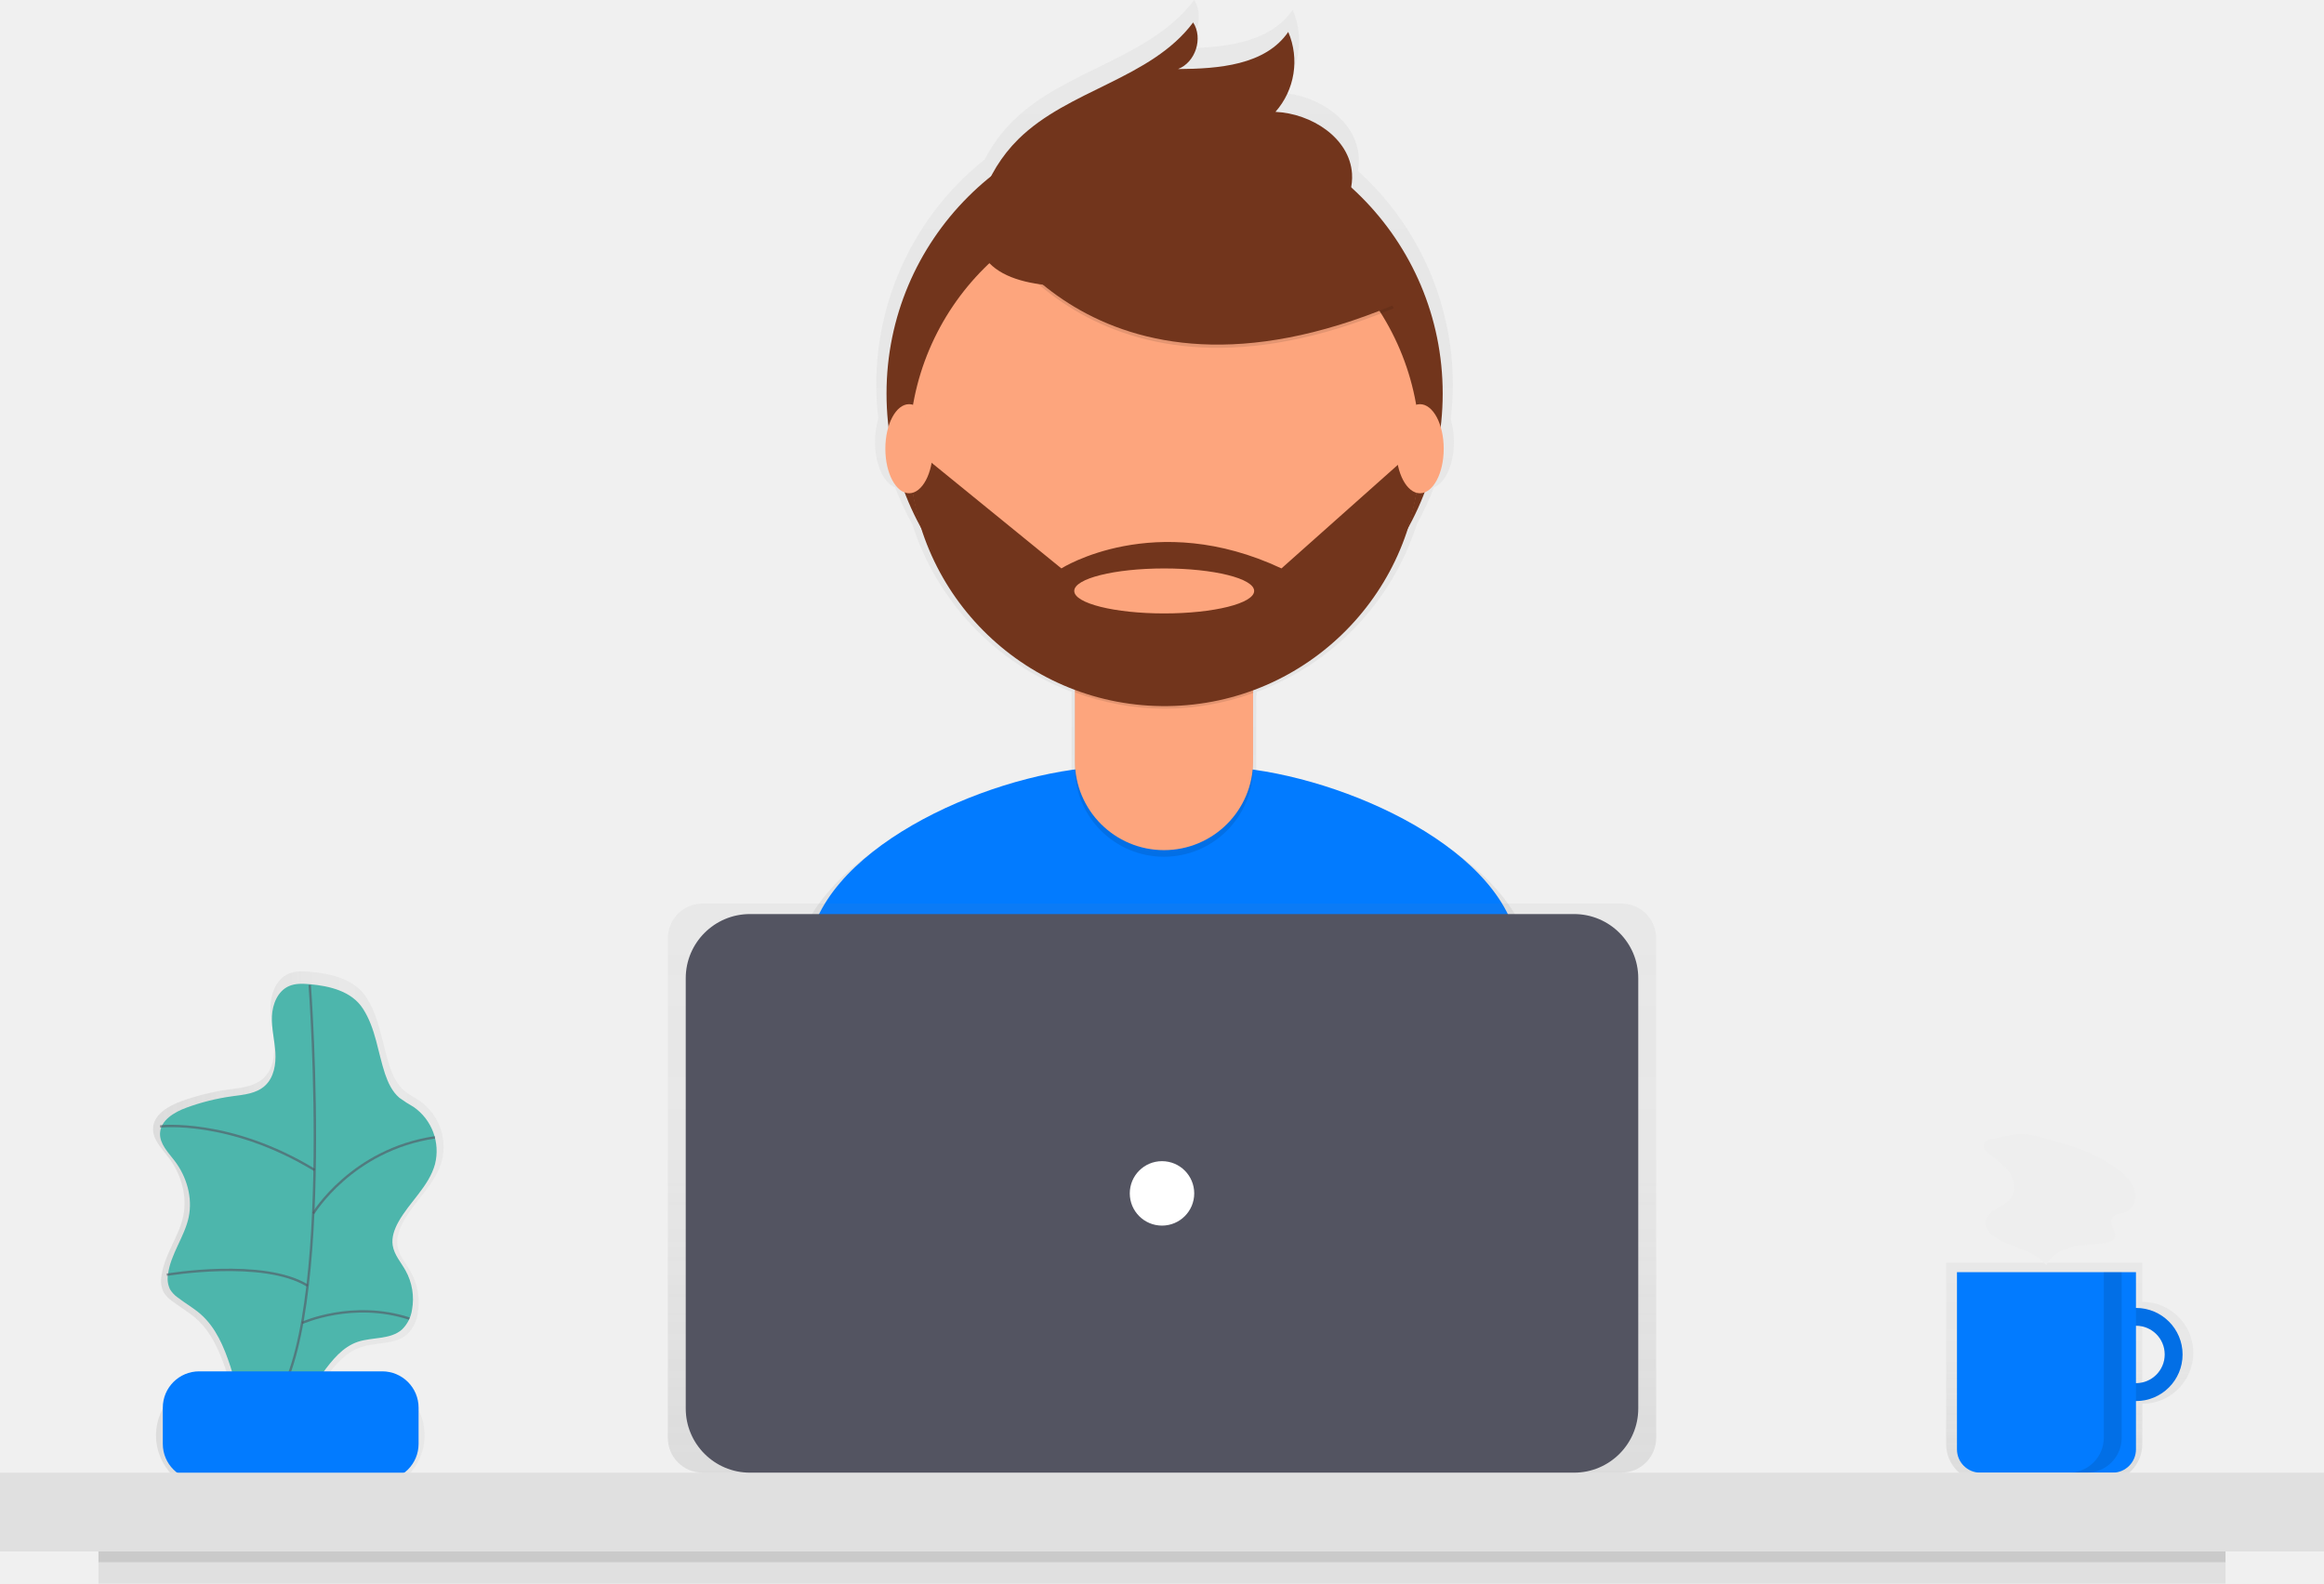
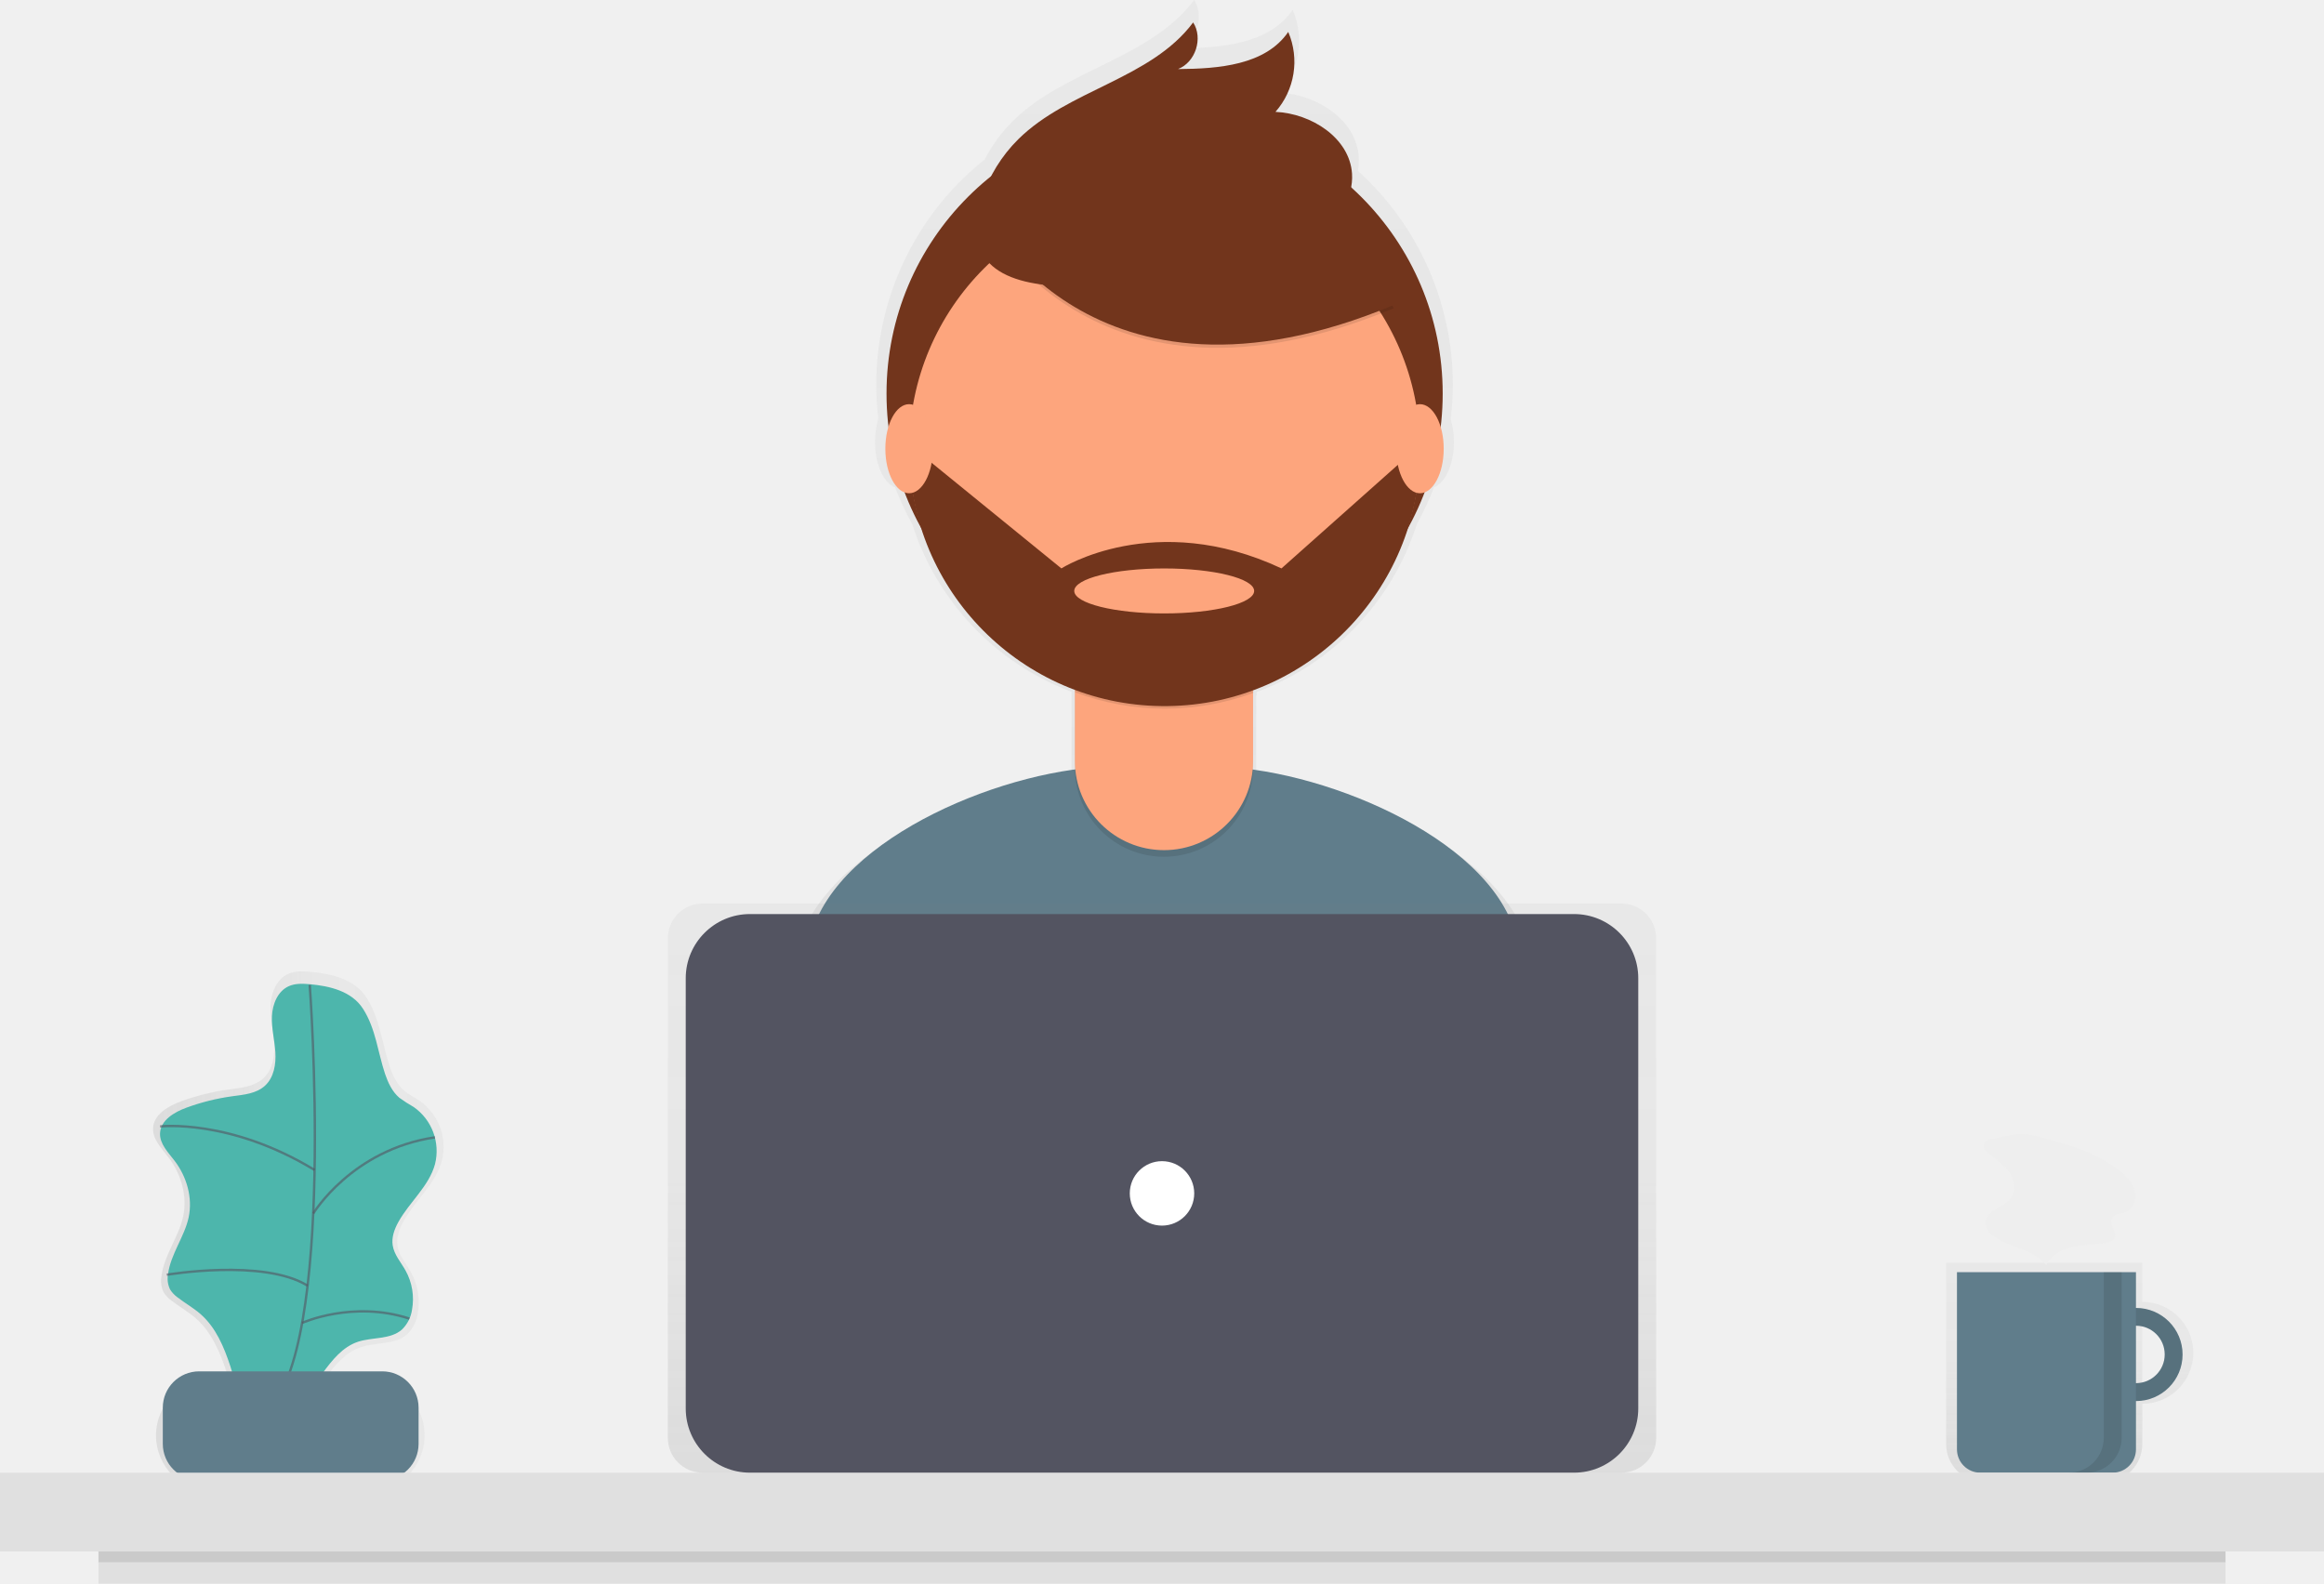
<svg xmlns="http://www.w3.org/2000/svg" xmlns:xlink="http://www.w3.org/1999/xlink" id="780c6f38-12e9-4526-8343-95ef18389740" data-name="Layer 1" width="971.44" height="662" viewBox="0 0 971.44 662">
  <defs>
    <linearGradient id="e33f255a-5f0d-48f0-b4f6-4629f34a01b8" x1="178.28" y1="633.99" x2="299.74" y2="633.99" gradientUnits="userSpaceOnUse">
      <stop offset="0" stop-color="gray" stop-opacity="0.25" />
      <stop offset="0.54" stop-color="gray" stop-opacity="0.12" />
      <stop offset="1" stop-color="gray" stop-opacity="0.1" />
    </linearGradient>
    <linearGradient id="3dfe494e-3d34-4aa1-8861-9aac963443b7" x1="979.45" y1="738.59" x2="979.45" y2="646.78" xlink:href="#e33f255a-5f0d-48f0-b4f6-4629f34a01b8" />
    <linearGradient id="47059453-8610-4293-a227-11546ac98e4d" x1="600.65" y1="650.11" x2="600.65" y2="119" xlink:href="#e33f255a-5f0d-48f0-b4f6-4629f34a01b8" />
    <linearGradient id="c720a710-d9a1-4694-b415-864894a8ed00" x1="485.72" y1="615.6" x2="485.72" y2="377.7" xlink:href="#e33f255a-5f0d-48f0-b4f6-4629f34a01b8" />
  </defs>
  <g opacity="0.7">
    <path d="M299,604.11a23.58,23.58,0,0,0-9.35-25c-2.06-1.39-4.36-2.45-6.26-4.05-3.17-2.67-5-6.6-6.28-10.53-3.14-9.42-4.13-20-9.63-28.51-5-7.75-14.76-10-23.41-10.79-3.15-.28-6.46-.43-9.34.88-4.82,2.18-7.12,7.87-7.34,13.16s1.16,10.5,1.5,15.78-.6,11.09-4.49,14.67-9.47,4-14.64,4.72a96.94,96.94,0,0,0-19.84,4.93c-5.39,2-11.4,5.51-11.65,11.23-.21,4.68,3.57,8.42,6.41,12.15,5.31,7,8,16.16,6.16,24.73s-8,16.21-9.07,25.05a10.88,10.88,0,0,0,.89,6.62A12.11,12.11,0,0,0,186,662.7c3.33,2.57,7,4.64,10.2,7.43,6.57,5.82,10.13,14.27,12.87,22.61.26.8.5,1.62.75,2.42h-6.46A24,24,0,0,0,179.49,719h0a24,24,0,0,0,23.89,23.89h64.5A24,24,0,0,0,291.77,719h0a24,24,0,0,0-23.89-23.89H250.2c4.18-5.6,8.55-10.86,15-13s14.26-.89,19.32-5.39a15.15,15.15,0,0,0,4.39-8.69,25.87,25.87,0,0,0-2.83-17.18c-2-3.63-5-6.92-5.65-11-.55-3.51.72-7.07,2.44-10.19C287.75,620.79,296.38,613.9,299,604.11Z" transform="translate(-114.28 -119)" fill="url(#e33f255a-5f0d-48f0-b4f6-4629f34a01b8)" />
  </g>
  <path d="M243.84,530.42c-3-.27-6.15-.41-8.89.84-4.59,2.08-6.78,7.5-7,12.53s1.11,10,1.43,15-.57,10.56-4.28,14-9,3.81-13.94,4.49A92.32,92.32,0,0,0,192.27,582c-5.13,1.87-10.85,5.24-11.09,10.7-.2,4.46,3.4,8,6.11,11.57,5.06,6.64,7.58,15.39,5.86,23.55s-7.58,15.44-8.64,23.86a10.36,10.36,0,0,0,.85,6.3,11.53,11.53,0,0,0,3.19,3.38c3.17,2.45,6.71,4.42,9.71,7.08,6.26,5.54,9.64,13.59,12.26,21.53a174.35,174.35,0,0,1,6,23.87c5.39-3.47,12.36-3.42,18.11-6.24,12.25-6,16.37-23.4,29.3-27.73,6.12-2,13.58-.85,18.4-5.13a14.42,14.42,0,0,0,4.18-8.27,24.64,24.64,0,0,0-2.7-16.36c-1.93-3.46-4.77-6.59-5.38-10.51-.53-3.35.69-6.73,2.32-9.7,4.65-8.45,12.87-15,15.38-24.33a22.46,22.46,0,0,0-8.9-23.81,66.35,66.35,0,0,1-6-3.86c-3-2.54-4.73-6.29-6-10-3-9-3.93-19-9.17-27.15C261.36,533.31,252.08,531.16,243.84,530.42Z" transform="translate(-114.28 -119)" fill="#4db6ac" />
  <path d="M243.75,530.73s11.37,152.41-18.2,178.57" transform="translate(-114.28 -119)" fill="none" stroke="#535461" stroke-miterlimit="10" opacity="0.6" />
-   <rect x="68.05" y="573.24" width="106.92" height="45.5" rx="15.2" ry="15.2" fill="#027bff" />
+   <rect x="68.05" y="573.24" width="106.92" height="45.5" rx="15.2" ry="15.2" fill="#607d8b" />
  <path d="M181.2,589.87s29.08-3.39,64.59,18.21" transform="translate(-114.28 -119)" fill="none" stroke="#535461" stroke-miterlimit="10" opacity="0.6" />
  <path d="M245.22,626.27s16.16-26.73,50.86-31.84" transform="translate(-114.28 -119)" fill="none" stroke="#535461" stroke-miterlimit="10" opacity="0.6" />
  <path d="M184,651.86s40.31-6.83,58.83,4.55" transform="translate(-114.28 -119)" fill="none" stroke="#535461" stroke-miterlimit="10" opacity="0.6" />
  <path d="M240.57,672s21.1-9.57,44.84-1.8" transform="translate(-114.28 -119)" fill="none" stroke="#535461" stroke-miterlimit="10" opacity="0.6" />
  <g opacity="0.7">
    <path d="M1009.77,663.18V646.78h-82v75.82a16,16,0,0,0,16,16h50a16,16,0,0,0,16-16V705.8a21.31,21.31,0,1,0,0-42.62Zm0,34.43V671.38a13.12,13.12,0,1,1,0,26.23Z" transform="translate(-114.28 -119)" fill="url(#3dfe494e-3d34-4aa1-8861-9aac963443b7)" />
  </g>
-   <path d="M1007.14,665.74a19.46,19.46,0,1,0,19.46,19.46A19.46,19.46,0,0,0,1007.14,665.74Zm0,31.43a12,12,0,1,1,12-12A12,12,0,0,1,1007.14,697.18Z" transform="translate(-114.28 -119)" fill="#027bff" />
+   <path d="M1007.14,665.74a19.46,19.46,0,1,0,19.46,19.46A19.46,19.46,0,0,0,1007.14,665.74Zm0,31.43a12,12,0,1,1,12-12A12,12,0,0,1,1007.14,697.18Z" transform="translate(-114.28 -119)" fill="#607d8b" />
  <path d="M1007.14,665.74a19.46,19.46,0,1,0,19.46,19.46A19.46,19.46,0,0,0,1007.14,665.74Zm0,31.43a12,12,0,1,1,12-12A12,12,0,0,1,1007.14,697.18Z" transform="translate(-114.28 -119)" opacity="0.1" />
-   <path d="M818,531.78h74.84a0,0,0,0,1,0,0v74.07a9.75,9.75,0,0,1-9.75,9.75H827.77a9.75,9.75,0,0,1-9.75-9.75V531.78A0,0,0,0,1,818,531.78Z" fill="#027bff" />
+   <path d="M818,531.78h74.84a0,0,0,0,1,0,0v74.07a9.75,9.75,0,0,1-9.75,9.75H827.77a9.75,9.75,0,0,1-9.75-9.75V531.78A0,0,0,0,1,818,531.78Z" fill="#607d8b" />
  <rect y="615.6" width="971.44" height="32.93" fill="#e0e0e0" />
  <g opacity="0.7">
    <path d="M753.25,514.26c-10.41-37.79-69.44-65.39-113.85-71.51,0-.28,0-.56,0-.84V409.57l.14,0V408.3a110.94,110.94,0,0,0,67-70.23,119.88,119.88,0,0,0,7.15-15.42c4.74-1.73,8.32-9.54,8.32-18.94a33.07,33.07,0,0,0-1.34-9.5,121.53,121.53,0,0,0,.89-14.42,120.18,120.18,0,0,0-39.7-89.38,23.45,23.45,0,0,0,.38-5.88c-1-15.53-17.59-26.08-33.13-26.78a32.8,32.8,0,0,0,5.53-34.64c-9.91,14.44-30.26,16-47.77,16.09,7.56-2.93,11-13.4,6.56-20.21-18.3,24.53-54,29.08-75.76,50.59a63.86,63.86,0,0,0-11.78,16.07,120.24,120.24,0,0,0-45.32,94.13,121.56,121.56,0,0,0,.87,14.29,33,33,0,0,0-1.38,9.63c0,9.44,3.61,17.28,8.39,19a119.88,119.88,0,0,0,7.18,15.47,110.92,110.92,0,0,0,66.54,70v33.8c0,.26,0,.52,0,.78-44.58,6-104.08,33.83-114.4,71.92-8.91,32.9-18.42,69-23.16,90.24,40.57,28.51,125.69,45.24,179,45.24,50.69,0,133.53-15.11,172.91-41.06C772.36,585.73,762.55,548,753.25,514.26Z" transform="translate(-114.28 -119)" fill="url(#47059453-8610-4293-a227-11546ac98e4d)" />
  </g>
-   <path d="M603.61,640.72c48.9,0,128.81-14.57,166.8-39.61-4.11-22.48-13.58-58.87-22.55-91.43-11.42-41.47-83.53-70.22-126.54-70.22H579.87c-43.15,0-115.35,28.91-126.63,70.56-8.6,31.74-17.77,66.59-22.34,87.05C470,624.58,552.15,640.72,603.61,640.72Z" transform="translate(-114.28 -119)" fill="#027bff" />
+   <path d="M603.61,640.72c48.9,0,128.81-14.57,166.8-39.61-4.11-22.48-13.58-58.87-22.55-91.43-11.42-41.47-83.53-70.22-126.54-70.22H579.87c-43.15,0-115.35,28.91-126.63,70.56-8.6,31.74-17.77,66.59-22.34,87.05C470,624.58,552.15,640.72,603.61,640.72Z" transform="translate(-114.28 -119)" fill="#607d8b" />
  <circle cx="486.81" cy="164.5" r="116.24" fill="#72351c" />
  <path d="M449.29,261.31h74.48a0,0,0,0,1,0,0v59.58a37.24,37.24,0,0,1-37.24,37.24h0a37.24,37.24,0,0,1-37.24-37.24V261.31A0,0,0,0,1,449.29,261.31Z" opacity="0.1" />
  <path d="M460,258.55h53.11a10.68,10.68,0,0,1,10.68,10.68v48.9a37.24,37.24,0,0,1-37.24,37.24h0a37.24,37.24,0,0,1-37.24-37.24v-48.9A10.68,10.68,0,0,1,460,258.55Z" fill="#fda57d" />
  <path d="M563.71,408.43a107.19,107.19,0,0,0,74.48.21v-9.15H563.71Z" transform="translate(-114.28 -119)" opacity="0.1" />
  <circle cx="486.81" cy="187.67" r="106.75" fill="#fda57d" />
  <path d="M525,209.56s45,91.32,171.9,38.27L667.4,201.51,615,182.71Z" transform="translate(-114.28 -119)" opacity="0.1" />
  <path d="M525,208.22s45,91.32,171.9,38.27L667.4,200.16,615,181.36Z" transform="translate(-114.28 -119)" fill="#72351c" />
  <path d="M524.65,202.05a61.67,61.67,0,0,1,15.29-24.86c21-20.76,55.42-25.14,73.08-48.81,4.24,6.57,1,16.67-6.33,19.49,16.89-.11,36.52-1.59,46.08-15.52a31.64,31.64,0,0,1-5.34,33.41c15,.68,31,10.86,32,25.83.65,10-5.61,19.43-13.81,25.15s-18.12,8.35-27.89,10.5C609.19,233.54,506,259.88,524.65,202.05Z" transform="translate(-114.28 -119)" fill="#72351c" />
  <path d="M707.84,307.6H705l-55.06,49c-53-24.85-92,0-92,0l-57.75-47-5.82.73a106.75,106.75,0,0,0,213.46-2.75ZM600.92,375.42c-20.77,0-37.6-4.21-37.6-9.4s16.84-9.4,37.6-9.4,37.6,4.21,37.6,9.4S621.69,375.42,600.92,375.42Z" transform="translate(-114.28 -119)" fill="#72351c" />
  <ellipse cx="380.01" cy="187.57" rx="9.93" ry="18.62" fill="#fda57d" />
  <ellipse cx="593.55" cy="187.57" rx="9.93" ry="18.62" fill="#fda57d" />
  <g opacity="0.7">
    <rect x="279.16" y="377.7" width="413.12" height="237.89" rx="14.5" ry="14.5" fill="url(#c720a710-d9a1-4694-b415-864894a8ed00)" />
  </g>
  <rect x="286.64" y="382.09" width="398.16" height="233.5" rx="26.84" ry="26.84" fill="#535461" />
  <circle cx="485.72" cy="498.85" r="13.47" fill="#fff" />
  <rect x="41.16" y="648.53" width="889.11" height="13.47" fill="#e0e0e0" />
  <rect x="41.16" y="648.53" width="889.11" height="4.49" opacity="0.1" />
  <path d="M993.67,650.78V720a14.59,14.59,0,0,1-14.59,14.59h7.48A14.59,14.59,0,0,0,1001.15,720V650.78Z" transform="translate(-114.28 -119)" opacity="0.1" />
  <path d="M947.06,595c-1.26.22-2.69.56-3.31,1.68-1,1.78.8,3.79,2.42,5,3,2.26,6.16,4.48,8.2,7.63s2.68,7.55.45,10.58c-2.91,3.95-9.85,4.79-10.52,9.65-.43,3.12,2.26,5.78,5,7.34,6.74,3.86,15.43,4.89,20.32,10.93,2-4.15,6.54-6.55,11-7.58s9.18-.95,13.75-1.64c1.47-.22,3.13-.67,3.79-2,1.28-2.59-2.36-5.7-1.11-8.3,1-2,3.76-1.83,5.81-2.62,3.34-1.29,4.71-5.59,3.77-9s-3.62-6.15-6.44-8.36c-7.58-6-16.7-9.46-25.93-12-4.29-1.17-9.33-3-13.78-3.19C956.23,592.91,951.32,594.25,947.06,595Z" transform="translate(-114.28 -119)" fill="#eee" />
</svg>
